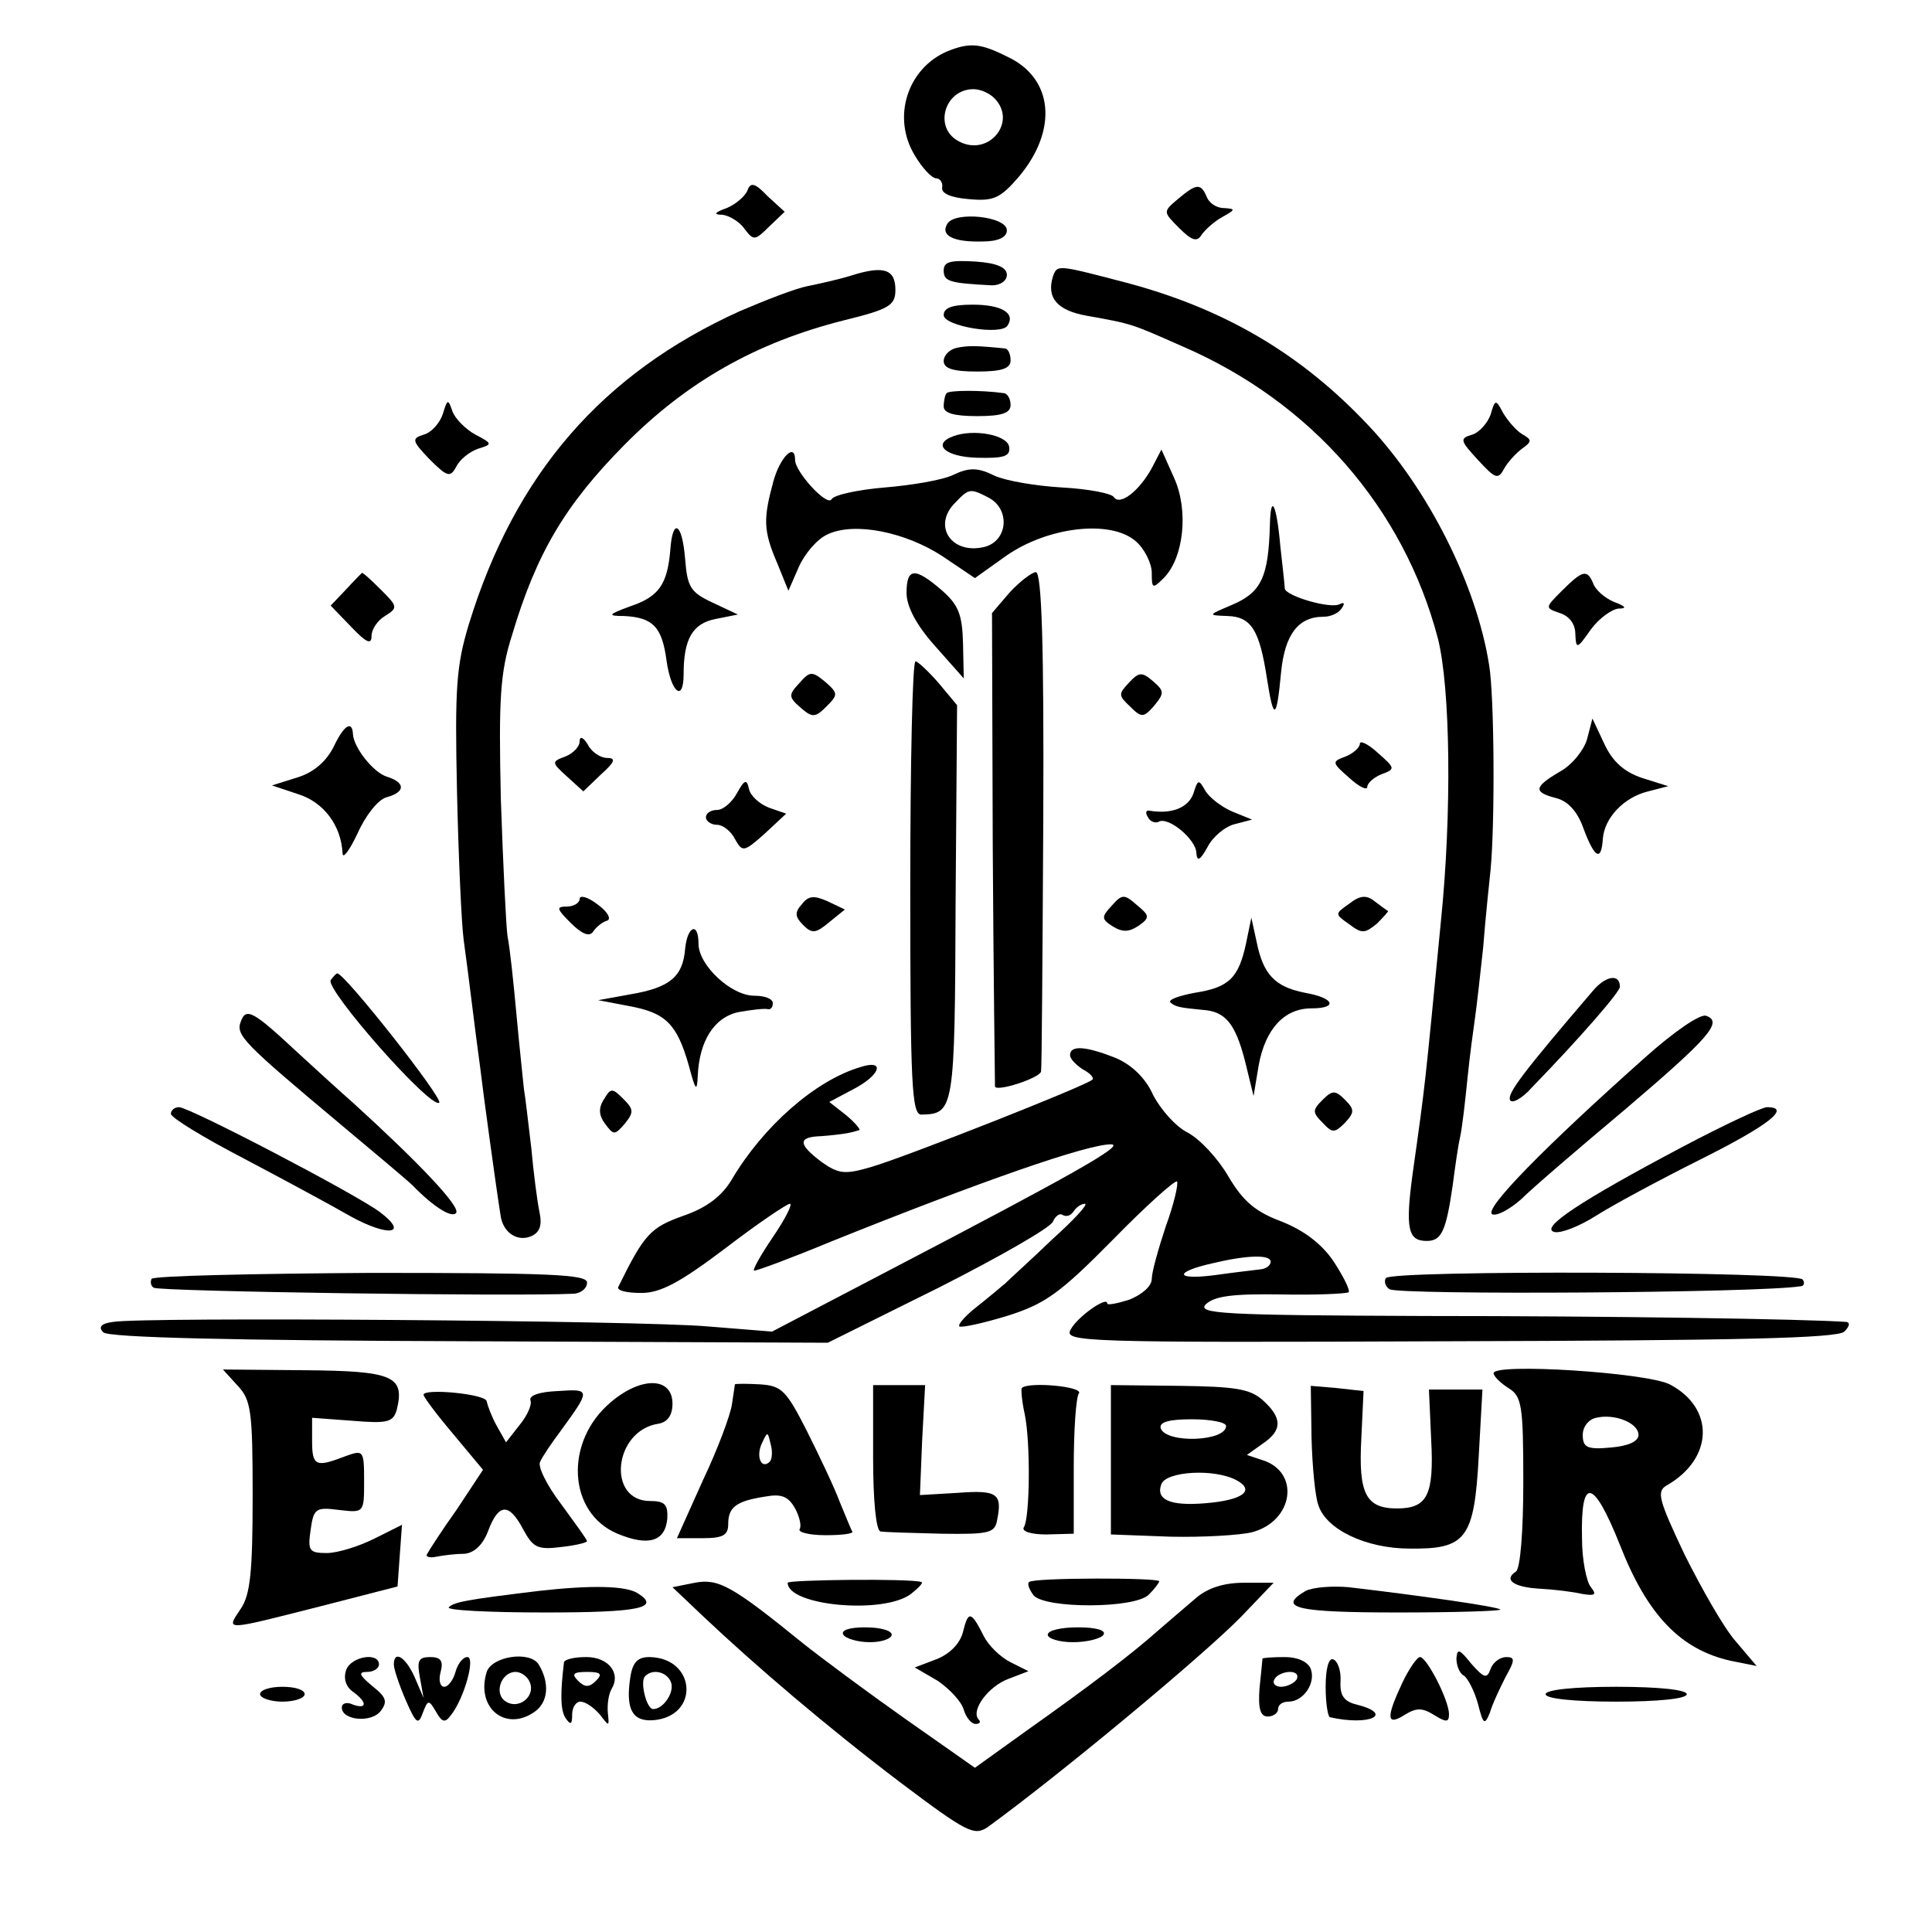
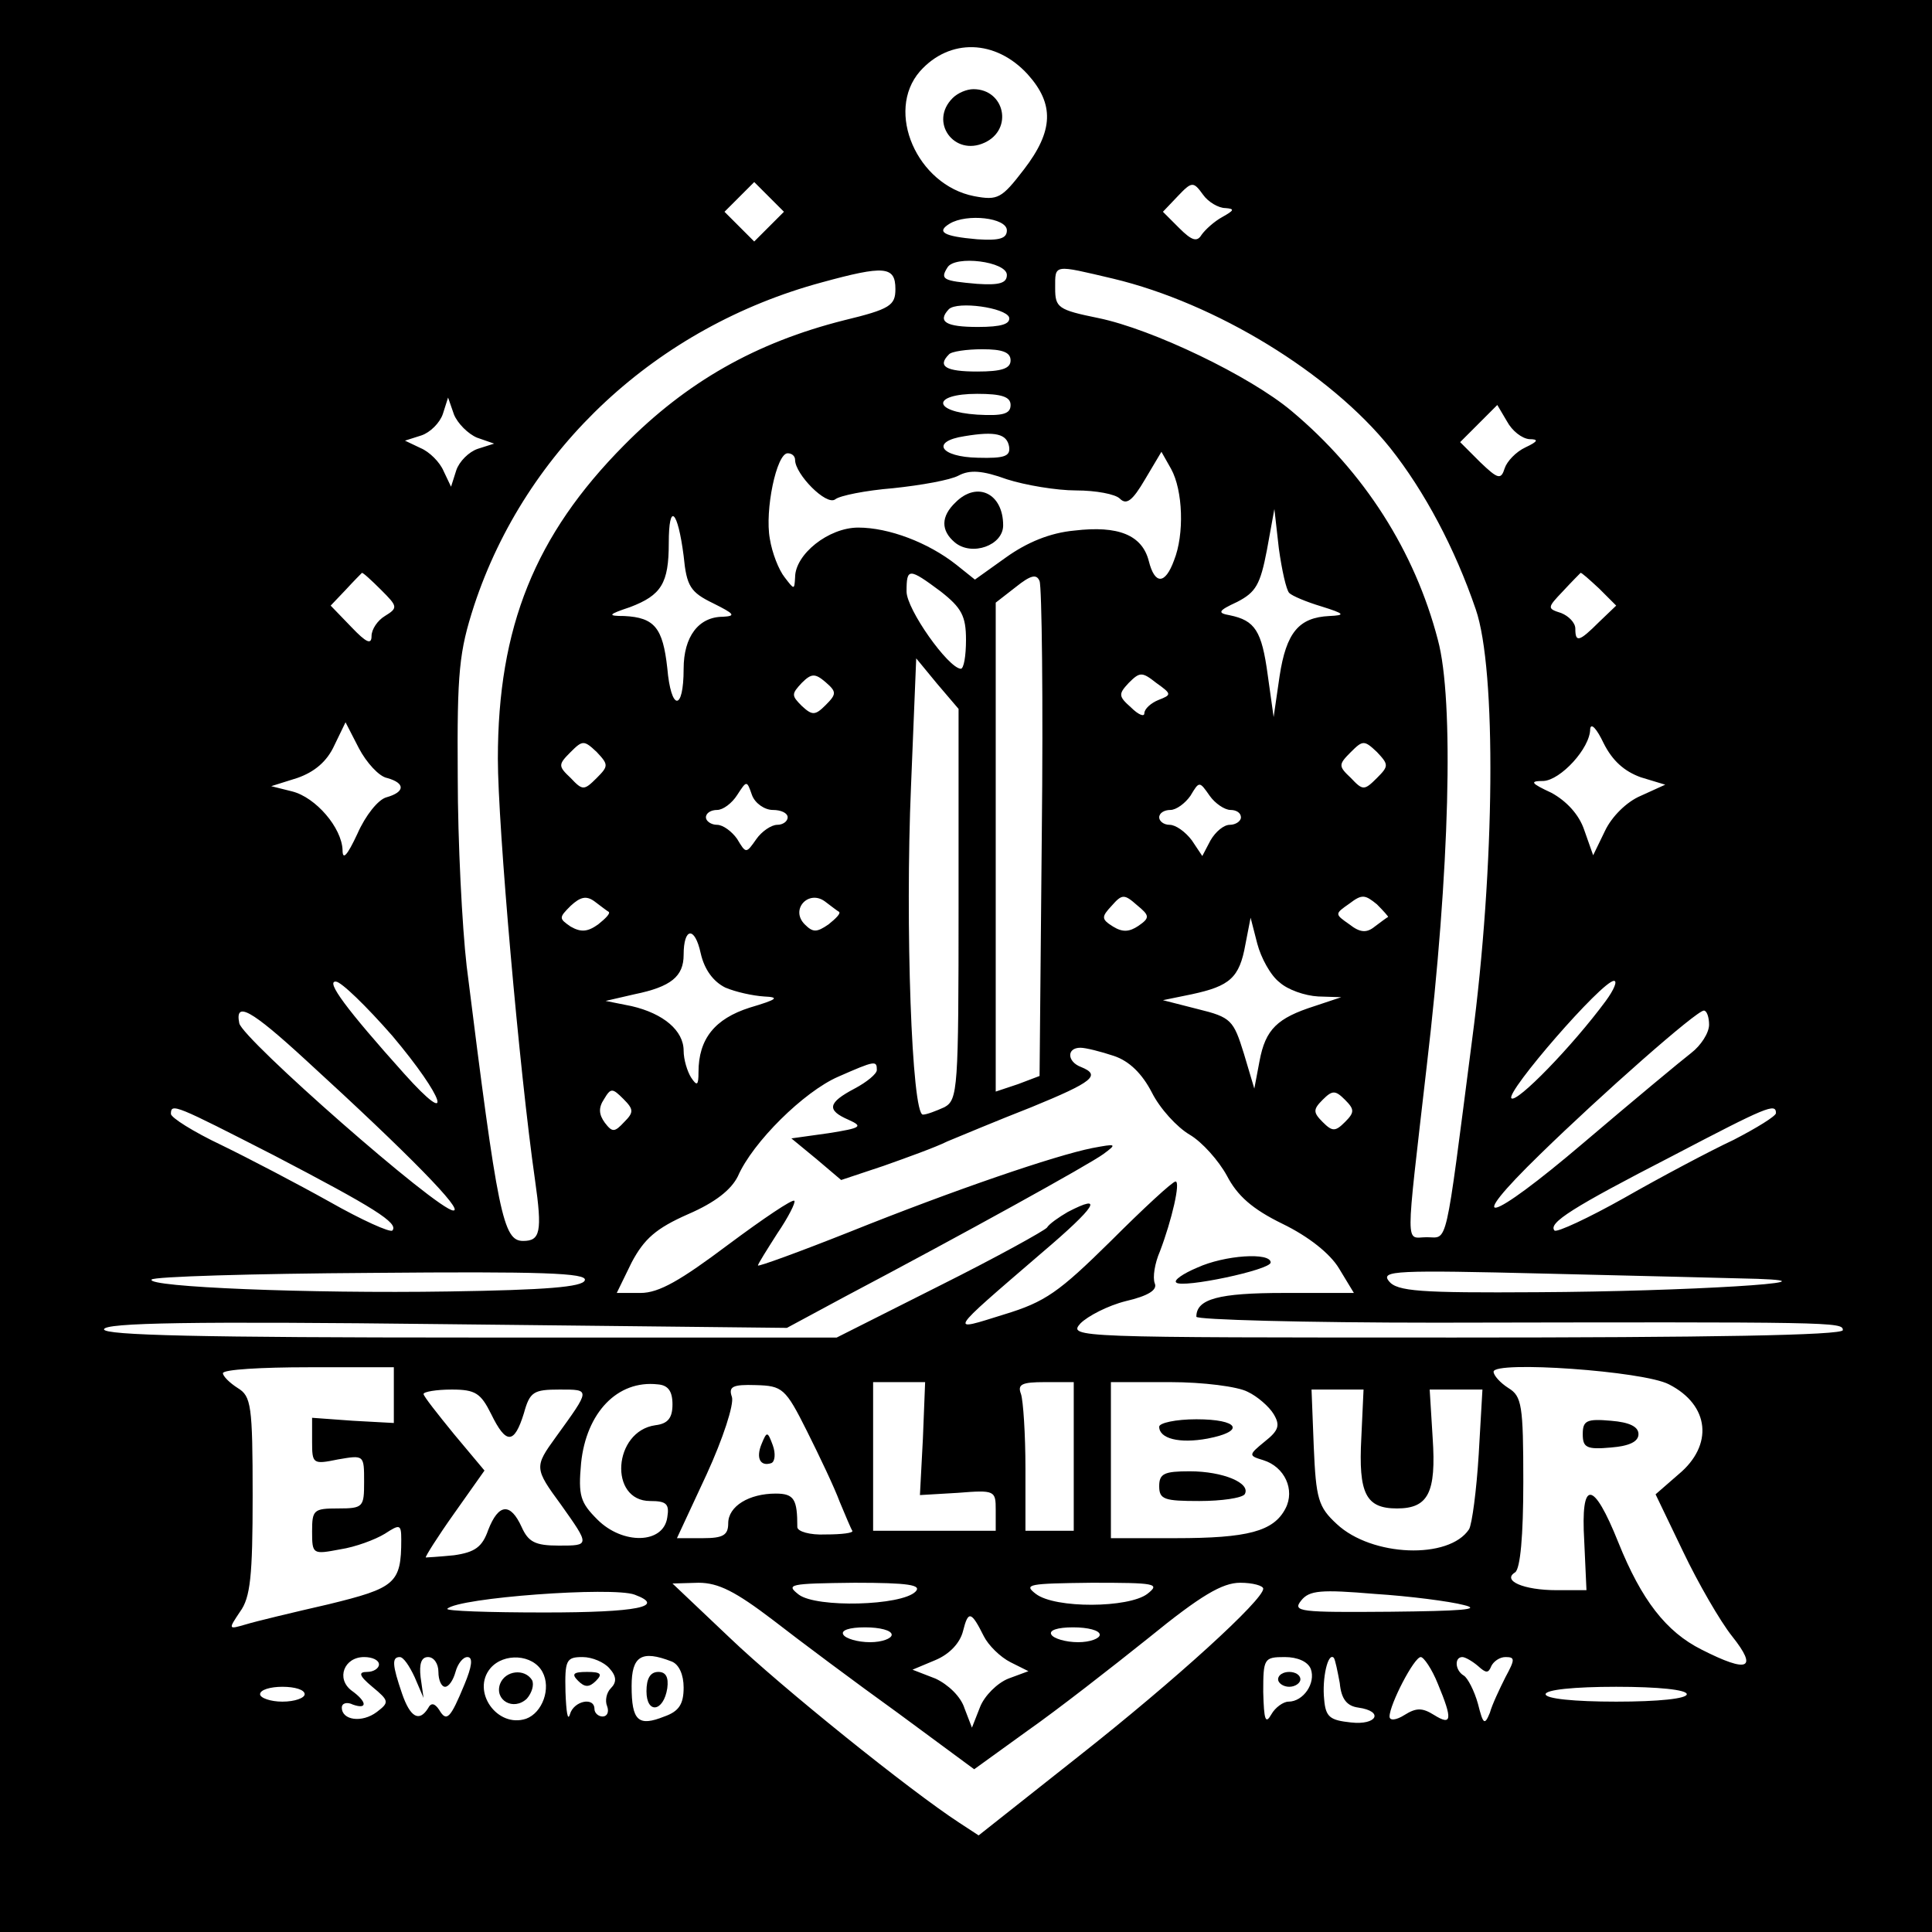
<svg xmlns="http://www.w3.org/2000/svg" version="1.0" width="260pt" height="260pt" viewBox="0 0 260 260" preserveAspectRatio="xMidYMid meet">
  <g transform="translate(0,260) scale(0.1,-0.1)" fill="#000000" stroke="none">
-     <path d="M1275 2531 c-54 -23 -75 -89 -44 -140 10 -17 23 -31 29 -31 5 0 9 -6 8 -12 -2 -8 11 -14 36 -16 33 -3 42 1 67 30 53 63 47 133 -16 162 -36 18 -50 19 -80 7z m63 -63 c32 -32 -8 -80 -48 -58 -34 18 -19 70 20 70 9 0 21 -5 28 -12z" />
-     <path d="M1006 2344 c-3 -8 -16 -19 -28 -24 -17 -6 -18 -9 -6 -9 9 -1 23 -9 30 -19 12 -16 14 -16 33 3 l21 20 -23 21 c-17 18 -23 19 -27 8z" />
-     <path d="M1585 2332 c-20 -17 -20 -17 2 -39 17 -17 24 -19 30 -9 5 7 17 18 28 24 18 10 18 11 2 12 -10 0 -20 7 -23 15 -8 19 -14 18 -39 -3z" />
-     <path d="M1275 2299 c-10 -16 8 -25 47 -24 22 0 33 6 33 15 0 19 -70 26 -80 9z" />
-     <path d="M1270 2236 c0 -15 8 -17 65 -20 11 0 20 6 20 14 0 10 -13 16 -42 18 -34 2 -43 0 -43 -12z" />
-     <path d="M1145 2229 c-16 -5 -43 -11 -58 -14 -16 -3 -57 -19 -92 -34 -185 -84 -302 -219 -364 -421 -17 -56 -19 -86 -16 -225 2 -88 6 -178 9 -200 3 -22 8 -60 11 -85 3 -25 8 -63 11 -85 4 -34 21 -159 28 -203 4 -21 22 -33 40 -26 12 5 16 14 12 33 -3 14 -8 53 -11 86 -4 33 -8 69 -10 80 -1 11 -6 56 -10 100 -4 44 -9 91 -12 105 -2 14 -6 97 -9 185 -3 134 -1 170 15 220 33 111 72 176 151 256 84 85 177 138 296 168 61 15 69 20 69 41 0 28 -16 33 -60 19z" />
-     <path d="M1417 2228 c-9 -29 6 -46 46 -53 62 -11 60 -11 128 -41 174 -75 298 -218 344 -393 17 -67 19 -236 4 -382 -22 -226 -20 -211 -38 -339 -10 -74 -6 -90 19 -90 20 0 26 13 35 75 3 23 7 52 10 65 3 14 7 50 10 80 3 30 8 66 10 80 2 14 7 57 11 95 3 39 8 86 10 105 6 64 5 234 -2 275 -17 108 -82 237 -162 322 -91 97 -195 158 -328 193 -92 24 -91 24 -97 8z" />
-     <path d="M1270 2176 c0 -15 78 -28 86 -14 11 17 -9 28 -47 28 -27 0 -39 -4 -39 -14z" />
-     <path d="M1288 2132 c-10 -2 -18 -10 -18 -18 0 -10 13 -14 45 -14 33 0 45 4 45 15 0 8 -3 15 -7 16 -39 4 -50 4 -65 1z" />
-     <path d="M1274 2071 c-2 -2 -4 -10 -4 -18 0 -9 14 -13 45 -13 33 0 45 4 45 15 0 8 -4 16 -10 16 -28 4 -72 4 -76 0z" />
-     <path d="M596 2043 c-4 -12 -15 -25 -26 -28 -16 -5 -16 -8 8 -33 24 -24 28 -25 36 -10 5 10 18 20 29 24 20 6 20 7 -3 19 -13 7 -27 21 -31 31 -6 18 -7 17 -13 -3z" />
-     <path d="M2006 2042 c-4 -11 -15 -24 -25 -27 -17 -5 -16 -8 8 -34 23 -25 27 -27 35 -12 5 9 16 21 24 27 14 10 14 12 0 20 -8 5 -19 18 -25 28 -10 19 -11 19 -17 -2z" />
-     <path d="M1283 2013 c-30 -11 -10 -28 32 -29 37 -1 45 2 43 15 -3 16 -48 24 -75 14z" />
-     <path d="M1041 1953 c-14 -51 -14 -67 5 -111 l15 -37 14 32 c8 18 25 38 39 44 36 17 105 3 155 -30 l43 -29 42 30 c56 39 140 49 174 20 12 -10 22 -30 22 -43 0 -21 1 -22 16 -7 27 27 34 91 14 135 l-17 38 -13 -25 c-17 -31 -43 -51 -51 -39 -3 5 -34 11 -70 13 -35 2 -76 9 -91 16 -22 11 -34 11 -55 1 -14 -7 -56 -14 -92 -17 -36 -3 -69 -10 -72 -16 -6 -10 -49 37 -49 53 0 24 -20 4 -29 -28z m290 -23 c29 -16 25 -58 -6 -66 -45 -11 -71 29 -39 60 18 19 20 19 45 6z" />
-     <path d="M1709 1894 c-2 -70 -11 -91 -51 -108 -33 -14 -33 -14 -6 -15 32 -1 43 -19 53 -84 9 -58 13 -56 19 8 5 51 23 75 57 75 10 0 21 5 25 12 4 6 3 8 -3 5 -12 -7 -73 11 -74 21 0 4 -3 30 -6 57 -5 57 -13 72 -14 29z" />
-     <path d="M902 1859 c-4 -45 -15 -62 -54 -75 -30 -11 -31 -13 -8 -13 39 -2 51 -15 57 -60 6 -43 23 -57 23 -18 0 47 12 68 43 74 l30 6 -34 16 c-30 14 -34 21 -37 59 -4 49 -17 56 -20 11z" />
-     <path d="M465 1806 l-20 -21 28 -29 c20 -21 27 -24 27 -12 0 9 8 21 18 27 18 11 17 13 -5 35 -13 13 -25 24 -26 23 -1 -1 -11 -11 -22 -23z" />
-     <path d="M1220 1802 c0 -18 13 -43 38 -71 l39 -44 -1 47 c-1 39 -6 52 -29 72 -36 31 -47 30 -47 -4z" />
-     <path d="M1359 1803 l-24 -28 1 -315 c1 -173 3 -318 3 -322 1 -8 60 11 62 20 1 4 2 157 3 340 1 230 -2 332 -10 332 -5 0 -21 -12 -35 -27z" />
-     <path d="M2102 1805 c-23 -23 -23 -23 -3 -30 13 -4 21 -15 21 -28 1 -21 2 -21 21 6 11 15 28 27 37 28 12 0 10 3 -6 9 -12 5 -25 16 -28 25 -8 19 -14 18 -42 -10z" />
-     <path d="M1225 1405 c0 -265 2 -305 15 -305 44 1 45 6 46 285 l2 266 -25 30 c-14 16 -28 29 -31 29 -4 0 -7 -137 -7 -305z" />
-     <path d="M1076 1681 c-15 -16 -15 -19 1 -33 16 -14 20 -14 35 1 16 16 16 18 -1 33 -18 15 -21 15 -35 -1z" />
-     <path d="M1519 1681 c-14 -15 -14 -17 2 -32 15 -15 18 -15 32 1 14 17 14 20 -1 33 -15 13 -19 13 -33 -2z" />
-     <path d="M450 1597 c-10 -21 -27 -36 -49 -43 l-35 -11 36 -12 c34 -11 57 -42 59 -79 0 -9 9 3 20 26 11 25 28 46 39 49 26 7 26 20 0 28 -18 6 -44 39 -45 57 -1 19 -12 12 -25 -15z" />
-     <path d="M2136 1606 c-4 -15 -20 -35 -36 -44 -36 -21 -37 -28 -6 -36 16 -4 29 -18 37 -41 15 -40 24 -45 26 -14 2 28 28 56 61 64 l27 7 -35 11 c-24 8 -40 22 -51 46 l-16 34 -7 -27z" />
-     <path d="M780 1602 c0 -7 -9 -16 -19 -20 -19 -7 -19 -8 2 -27 l22 -20 24 23 c19 17 20 22 8 22 -9 0 -21 8 -26 18 -6 10 -11 12 -11 4z" />
-     <path d="M1830 1599 c0 -5 -9 -13 -19 -17 -19 -7 -19 -8 5 -29 13 -12 24 -17 24 -12 0 5 9 13 19 17 19 7 19 8 -5 29 -13 12 -24 17 -24 12z" />
-     <path d="M992 1533 c-7 -13 -19 -23 -27 -23 -8 0 -15 -4 -15 -10 0 -5 7 -10 15 -10 8 0 19 -9 24 -19 10 -18 12 -18 40 7 l29 27 -23 8 c-13 5 -25 16 -27 25 -3 14 -6 13 -16 -5z" />
-     <path d="M1606 1532 c-7 -19 -29 -28 -59 -23 -5 1 -6 -3 -2 -9 3 -6 10 -8 14 -6 13 8 51 -24 51 -42 1 -12 5 -10 15 8 7 14 24 28 37 31 l23 6 -27 11 c-14 6 -31 19 -36 28 -9 16 -10 15 -16 -4z" />
-     <path d="M780 1390 c0 -5 -8 -10 -17 -10 -15 0 -14 -3 5 -22 15 -15 25 -19 30 -12 4 6 12 13 19 15 6 2 1 12 -13 22 -13 10 -24 13 -24 7z" />
-     <path d="M1079 1383 c-10 -11 -9 -17 2 -28 12 -12 17 -11 35 4 l21 17 -23 11 c-18 8 -26 8 -35 -4z" />
-     <path d="M1496 1381 c-14 -15 -14 -18 2 -28 13 -8 22 -7 34 1 16 11 15 14 -2 28 -17 15 -20 15 -34 -1z" />
-     <path d="M1816 1384 c-20 -14 -20 -14 0 -28 17 -13 21 -12 37 1 9 9 16 17 15 17 -2 1 -10 7 -18 13 -11 9 -20 8 -34 -3z" />
-     <path d="M1677 1331 c-10 -47 -23 -60 -69 -67 -21 -4 -36 -9 -33 -13 7 -6 12 -7 43 -10 31 -2 44 -18 57 -67 l12 -49 7 42 c9 48 34 76 71 76 36 0 31 14 -9 21 -40 8 -56 24 -65 69 l-7 32 -7 -34z" />
-     <path d="M922 1323 c-3 -37 -20 -52 -73 -61 l-44 -8 42 -8 c49 -9 64 -24 80 -80 9 -34 11 -36 12 -14 2 47 22 79 55 86 17 3 34 5 39 4 4 -1 7 2 7 8 0 6 -11 10 -25 10 -31 0 -75 41 -75 70 0 30 -15 24 -18 -7z" />
-     <path d="M445 1281 c-7 -13 134 -173 146 -165 7 4 -127 174 -137 174 -2 0 -5 -4 -9 -9z" />
-     <path d="M2144 1267 c-96 -112 -115 -138 -112 -147 2 -6 16 1 30 17 64 66 118 128 118 135 0 18 -19 15 -36 -5z" />
-     <path d="M324 1225 c-7 -18 4 -29 133 -137 48 -40 93 -78 98 -83 29 -30 54 -45 59 -37 5 9 -51 68 -139 148 -16 14 -50 45 -75 68 -59 55 -69 61 -76 41z" />
-     <path d="M2214 1177 c-137 -122 -217 -204 -206 -211 6 -3 23 6 39 20 15 15 78 69 140 121 114 97 132 118 109 126 -8 3 -44 -22 -82 -56z" />
-     <path d="M1440 1180 c0 -5 8 -13 17 -19 10 -5 16 -12 13 -14 -8 -8 -249 -103 -296 -117 -37 -11 -45 -10 -68 6 -32 24 -33 34 -1 35 14 1 30 3 35 4 6 1 13 3 16 4 3 0 -4 9 -17 20 l-23 18 32 17 c37 19 44 41 10 30 -61 -18 -131 -80 -173 -151 -13 -22 -33 -38 -65 -49 -45 -16 -53 -25 -88 -96 -2 -5 12 -8 31 -8 26 0 52 14 113 60 43 33 83 60 87 60 4 0 -6 -20 -23 -45 -17 -25 -28 -45 -25 -45 4 0 50 17 103 39 204 82 345 131 377 131 21 0 -52 -41 -303 -172 l-153 -80 -87 7 c-92 8 -761 13 -800 6 -16 -2 -20 -7 -13 -14 7 -7 174 -11 493 -12 l482 -2 149 74 c81 41 151 81 154 89 3 7 9 12 13 9 5 -3 11 -1 15 5 3 5 10 10 15 10 5 0 -14 -21 -43 -47 -28 -27 -57 -53 -64 -60 -7 -6 -25 -21 -39 -32 -15 -12 -25 -23 -23 -26 3 -2 31 4 64 14 51 16 71 30 142 102 45 46 84 81 87 79 2 -3 -4 -30 -15 -60 -10 -30 -19 -62 -19 -71 0 -10 -13 -21 -30 -28 -16 -5 -30 -8 -30 -5 0 10 -40 -18 -49 -35 -10 -17 11 -18 510 -16 386 1 522 4 531 13 7 7 8 12 3 13 -57 4 -319 8 -568 8 -273 1 -307 3 -294 16 12 11 37 14 101 13 47 -1 88 1 91 3 2 3 -7 21 -20 41 -16 24 -40 42 -70 54 -35 13 -52 27 -72 61 -14 24 -38 50 -55 59 -16 8 -36 31 -46 50 -10 23 -29 41 -50 50 -40 16 -62 18 -62 4z m270 -278 c0 -5 -6 -9 -12 -10 -7 -1 -35 -4 -63 -8 -54 -7 -56 4 -3 16 46 11 78 12 78 2z" />
-     <path d="M813 1121 c-8 -12 -7 -22 1 -33 12 -16 13 -16 27 0 12 15 12 19 -2 33 -15 15 -17 15 -26 0z" />
-     <path d="M1780 1120 c-14 -14 -14 -17 0 -31 13 -14 16 -14 30 0 13 14 13 18 0 31 -13 13 -17 13 -30 0z" />
-     <path d="M230 1101 c0 -5 44 -32 98 -60 53 -28 118 -63 144 -78 51 -28 79 -24 39 6 -32 24 -256 141 -270 141 -6 0 -11 -4 -11 -9z" />
-     <path d="M2265 1057 c-138 -73 -194 -110 -173 -115 9 -2 34 8 56 22 22 14 85 48 141 76 92 46 122 70 89 70 -7 0 -58 -24 -113 -53z" />
-     <path d="M204 879 c-2 -4 -1 -10 3 -12 9 -5 483 -12 566 -8 9 1 17 7 17 15 0 11 -50 13 -291 13 -159 -1 -292 -4 -295 -8z" />
-     <path d="M1865 880 c-3 -5 0 -12 5 -15 14 -8 498 -5 553 4 5 0 6 5 3 9 -6 11 -554 13 -561 2z" />
-     <path d="M320 735 c18 -19 20 -35 20 -148 0 -101 -3 -133 -16 -152 -20 -30 -24 -30 106 3 l105 27 3 42 3 41 -38 -19 c-20 -10 -49 -19 -63 -19 -24 0 -26 3 -22 31 4 29 7 31 38 27 34 -4 34 -4 34 39 0 42 -1 42 -26 33 -39 -15 -44 -13 -44 21 l0 31 54 -4 c48 -4 55 -2 60 15 11 45 -5 52 -123 53 l-111 1 20 -22z" />
-     <path d="M2010 752 c0 -4 9 -13 20 -20 18 -11 20 -23 20 -126 0 -67 -4 -117 -10 -121 -17 -11 -3 -21 32 -23 19 -1 44 -4 57 -7 18 -3 20 -1 12 9 -6 7 -12 37 -12 65 -2 85 15 82 51 -8 37 -95 82 -141 149 -156 l35 -7 -28 33 c-16 18 -46 71 -69 117 -35 74 -38 85 -24 93 63 36 65 104 4 136 -32 16 -237 29 -237 15z m195 -83 c0 -9 -14 -15 -37 -17 -32 -3 -38 0 -38 17 0 11 8 21 18 23 25 6 57 -7 57 -23z" />
-     <path d="M822 713 c-63 -53 -58 -149 9 -177 41 -17 64 -11 67 20 1 19 -3 24 -23 24 -59 0 -49 95 11 104 12 2 19 11 19 27 0 36 -42 37 -83 2z" />
-     <path d="M989 737 c0 -1 -2 -13 -4 -27 -2 -14 -19 -60 -39 -102 l-35 -78 35 0 c27 0 34 4 34 19 0 23 11 31 50 37 22 4 31 0 40 -16 6 -11 9 -24 6 -28 -2 -4 13 -8 35 -8 22 0 38 2 36 5 -2 3 -9 21 -17 40 -7 19 -27 61 -44 95 -28 55 -34 61 -63 63 -18 1 -33 1 -34 0z m47 -104 c-11 -11 -19 6 -11 24 8 17 8 17 12 0 3 -10 2 -21 -1 -24z" />
-     <path d="M1175 638 c0 -58 4 -98 10 -99 6 -1 42 -2 82 -3 65 -1 72 1 75 19 7 35 0 40 -53 36 l-51 -3 3 74 4 74 -35 0 -35 0 0 -98z" />
-     <path d="M1375 732 c-1 -2 0 -17 4 -35 8 -38 7 -139 -1 -152 -4 -6 10 -10 30 -10 l37 1 0 89 c0 50 3 95 7 100 6 9 -68 16 -77 7z" />
-     <path d="M1495 635 l0 -100 80 -3 c44 -1 94 2 110 6 56 15 65 81 14 97 l-21 7 21 15 c27 18 27 35 0 59 -17 15 -37 18 -112 19 l-92 1 0 -101z m155 46 c0 -21 -81 -24 -88 -3 -2 8 10 12 42 12 25 0 46 -4 46 -9z m14 -73 c26 -14 8 -27 -42 -31 -48 -4 -67 5 -59 26 7 17 71 21 101 5z" />
-     <path d="M1765 665 c1 -39 5 -79 9 -90 10 -33 64 -59 123 -59 76 -1 87 13 93 124 l5 90 -36 0 -36 0 3 -67 c4 -75 -5 -93 -46 -93 -42 0 -52 20 -48 94 l3 64 -36 4 -35 3 1 -70z" />
-     <path d="M570 723 c0 -3 18 -27 40 -53 l40 -48 -35 -53 c-20 -28 -38 -56 -40 -60 -3 -4 3 -6 12 -4 10 2 27 4 38 4 13 1 25 12 32 31 14 37 28 38 47 2 13 -24 19 -28 50 -24 20 2 36 6 36 8 0 2 -16 24 -35 50 -19 25 -32 51 -28 57 3 7 16 26 28 42 40 55 40 56 -4 53 -25 -1 -40 -6 -37 -13 2 -6 -5 -21 -15 -33 l-18 -23 -13 23 c-7 13 -12 27 -13 32 0 10 -85 18 -85 9z" />
-     <path d="M935 470 l-30 -6 40 -38 c72 -68 168 -150 267 -225 89 -67 99 -72 117 -60 99 72 290 231 341 283 l44 46 -40 0 c-27 0 -49 -7 -65 -21 -13 -11 -35 -30 -49 -42 -38 -34 -98 -79 -177 -135 l-71 -51 -94 66 c-51 36 -113 82 -138 102 -95 77 -113 87 -145 81z" />
-     <path d="M1060 470 c0 -31 129 -43 166 -15 10 8 17 15 14 16 -15 5 -180 3 -180 -1z" />
-     <path d="M1385 471 c-3 -2 0 -10 6 -18 16 -18 136 -18 155 1 8 8 14 16 14 18 0 5 -170 5 -175 -1z" />
-     <path d="M725 459 c-99 -12 -114 -15 -121 -22 -4 -4 54 -7 129 -7 127 0 157 6 125 26 -16 10 -62 11 -133 3z" />
-     <path d="M1757 459 c-39 -23 -12 -29 125 -29 78 0 139 2 137 4 -4 4 -110 19 -204 30 -22 2 -48 0 -58 -5z" />
-     <path d="M1296 404 c-4 -16 -18 -30 -36 -37 l-29 -11 31 -18 c16 -11 32 -28 35 -39 3 -10 10 -19 16 -19 6 0 7 3 4 6 -11 12 13 45 41 55 l26 10 -24 12 c-14 7 -30 23 -36 35 -17 34 -21 35 -28 6z" />
-     <path d="M1135 400 c3 -5 19 -10 36 -10 16 0 29 5 29 10 0 6 -16 10 -36 10 -21 0 -33 -4 -29 -10z" />
-     <path d="M1410 400 c0 -5 15 -10 34 -10 19 0 38 5 41 10 4 6 -10 10 -34 10 -23 0 -41 -4 -41 -10z" />
-     <path d="M1960 368 c0 -9 4 -20 10 -23 5 -3 14 -20 19 -38 7 -28 9 -29 16 -12 3 11 13 32 21 48 13 23 13 27 1 27 -8 0 -18 -7 -21 -16 -5 -14 -9 -12 -26 7 -16 20 -19 21 -20 7z" />
-     <path d="M466 353 c-4 -11 -1 -22 8 -29 20 -14 21 -25 1 -18 -8 4 -15 2 -15 -4 0 -17 39 -21 52 -5 10 13 8 19 -11 34 -18 15 -19 19 -7 19 9 0 16 5 16 10 0 17 -37 11 -44 -7z" />
-     <path d="M530 360 c0 -6 7 -27 16 -48 14 -32 17 -34 23 -17 7 18 8 18 18 1 8 -14 12 -15 20 -4 18 23 33 78 22 78 -6 0 -13 -9 -16 -20 -3 -11 -10 -20 -15 -20 -6 0 -8 9 -5 20 4 15 0 20 -14 20 -16 0 -18 -5 -14 -27 l5 -28 -12 28 c-12 27 -28 37 -28 17z" />
-     <path d="M655 350 c-15 -48 25 -81 64 -54 19 13 21 39 6 64 -12 19 -63 11 -70 -10z m58 -14 c8 -19 -15 -37 -32 -26 -17 10 -7 40 13 40 7 0 16 -6 19 -14z" />
-     <path d="M759 363 c-5 -41 -5 -64 2 -75 7 -10 9 -9 9 5 0 9 5 17 11 17 7 0 18 -8 26 -17 13 -17 13 -17 11 2 -1 11 1 25 5 32 13 21 -4 43 -34 43 -16 0 -29 -3 -30 -7z m43 -25 c-9 -9 -15 -9 -24 0 -9 9 -7 12 12 12 19 0 21 -3 12 -12z" />
-     <path d="M848 341 c-6 -41 3 -58 31 -56 63 5 58 84 -5 85 -16 0 -23 -7 -26 -29z m55 -5 c5 -13 -10 -36 -24 -36 -9 0 -18 37 -11 44 10 11 30 6 35 -8z" />
-     <path d="M1699 368 c0 -2 -2 -20 -4 -40 -2 -27 1 -38 11 -38 8 0 14 5 14 10 0 6 6 10 14 10 20 0 37 25 30 44 -4 10 -18 16 -35 16 -16 0 -29 -1 -30 -2z m46 -28 c-3 -5 -13 -10 -21 -10 -8 0 -12 5 -9 10 3 6 13 10 21 10 8 0 12 -4 9 -10z" />
-     <path d="M1784 330 c0 -22 3 -41 6 -41 53 -12 87 4 36 17 -17 4 -23 12 -22 31 1 15 -4 28 -10 30 -6 2 -10 -13 -10 -37z" />
-     <path d="M1887 335 c-22 -47 -21 -58 3 -43 16 10 24 10 40 0 16 -10 20 -10 20 1 0 19 -30 77 -39 77 -4 0 -15 -16 -24 -35z" />
-     <path d="M350 320 c0 -5 14 -10 30 -10 17 0 30 5 30 10 0 6 -13 10 -30 10 -16 0 -30 -4 -30 -10z" />
-     <path d="M2080 320 c0 -6 38 -10 95 -10 57 0 95 4 95 10 0 6 -38 10 -95 10 -57 0 -95 -4 -95 -10z" />
+     <path d="M0 1300 l0 -1300 1300 0 1300 0 0 1300 0 1300 -1300 0 -1300 0 0 -1300z m1383 1200 c36 -40 35 -76 -5 -128 -30 -39 -35 -42 -67 -36 -77 15 -120 114 -73 168 40 45 102 43 145 -4z m-348 -205 l-20 -20 -20 20 -20 20 20 20 20 20 20 -20 20 -20 -20 -20z m614 25 c13 -1 12 -3 -4 -12 -11 -6 -23 -17 -28 -24 -6 -10 -13 -8 -30 9 l-22 22 20 21 c19 20 21 20 34 2 7 -10 21 -18 30 -18z m-294 -30 c0 -11 -10 -14 -40 -12 -46 4 -55 10 -37 21 23 14 77 8 77 -9z m0 -60 c0 -11 -10 -14 -40 -12 -46 4 -50 6 -40 22 10 17 80 8 80 -10z m-150 -19 c0 -22 -7 -27 -69 -42 -119 -30 -212 -83 -296 -168 -120 -121 -170 -245 -170 -422 0 -90 29 -421 50 -567 10 -70 7 -82 -16 -82 -27 0 -34 34 -76 370 -6 52 -12 167 -12 255 -1 142 2 168 22 230 70 212 246 375 468 435 84 23 99 22 99 -9z m293 14 c138 -33 292 -127 373 -228 46 -58 87 -135 115 -217 28 -81 26 -346 -5 -580 -37 -286 -32 -265 -61 -265 -29 0 -29 -23 0 230 31 263 37 493 15 574 -31 119 -99 226 -197 308 -56 47 -187 110 -260 125 -54 11 -58 14 -58 40 0 33 -3 32 78 13z m-140 -52 c2 -9 -10 -13 -42 -13 -43 0 -55 7 -39 24 12 11 76 2 81 -11z m2 -58 c0 -11 -12 -15 -45 -15 -42 0 -54 7 -38 23 3 4 24 7 45 7 27 0 38 -4 38 -15z m0 -60 c0 -12 -10 -15 -45 -13 -61 4 -61 28 0 28 33 0 45 -4 45 -15z m-718 -44 l23 -8 -22 -7 c-12 -4 -25 -17 -29 -29 l-7 -22 -10 21 c-5 12 -19 26 -31 31 l-21 10 22 7 c12 4 25 17 29 29 l7 22 8 -23 c5 -12 19 -26 31 -31z m1416 -2 c13 0 12 -3 -5 -11 -13 -6 -25 -19 -28 -28 -5 -16 -9 -15 -33 8 l-27 27 25 25 25 25 13 -22 c7 -13 20 -23 30 -24z m-700 -10 c2 -13 -6 -16 -42 -15 -51 1 -64 22 -18 29 42 7 57 3 60 -14z m-288 -18 c0 -19 42 -62 54 -53 6 5 41 12 78 15 38 4 77 11 88 17 15 8 32 7 65 -5 25 -8 67 -15 93 -15 27 0 53 -5 59 -11 9 -9 17 -3 34 26 l22 37 13 -23 c16 -29 18 -88 4 -123 -12 -33 -26 -33 -34 -1 -9 35 -41 48 -100 41 -33 -3 -64 -16 -92 -36 l-42 -30 -25 20 c-38 30 -91 50 -132 50 -40 0 -85 -36 -85 -67 -1 -17 -1 -17 -14 0 -8 10 -17 33 -20 52 -7 38 9 115 24 115 6 0 10 -4 10 -9z m-150 -129 c4 -41 9 -49 40 -64 28 -14 31 -17 13 -18 -33 0 -53 -27 -53 -70 0 -58 -17 -57 -22 1 -6 54 -17 68 -58 70 -23 0 -22 2 8 12 42 16 52 32 52 86 0 56 12 45 20 -17z m815 -50 c4 -4 23 -12 43 -18 32 -10 33 -12 11 -13 -41 -2 -58 -22 -67 -81 l-8 -55 -8 57 c-8 59 -17 73 -51 80 -17 3 -16 6 10 18 25 13 31 23 40 70 l10 55 6 -53 c4 -29 10 -56 14 -60z m-1222 4 c22 -22 23 -24 5 -35 -10 -6 -18 -18 -18 -27 0 -12 -7 -9 -27 12 l-28 29 20 21 c11 12 21 22 22 23 1 1 13 -10 26 -23z m753 -2 c28 -22 34 -33 34 -65 0 -22 -3 -39 -7 -39 -17 1 -73 80 -73 104 0 32 3 32 46 0z m136 -326 l-3 -326 -29 -11 -30 -10 0 329 0 329 27 21 c20 16 28 18 32 8 3 -7 5 -160 3 -340z m750 330 l23 -23 -23 -22 c-27 -27 -32 -28 -32 -9 0 8 -9 17 -19 21 -19 6 -19 7 2 29 12 13 23 24 24 25 1 1 12 -9 25 -21z m-862 -425 c0 -249 -1 -263 -19 -273 -11 -5 -24 -10 -29 -10 -15 0 -24 255 -16 442 l7 172 28 -34 29 -34 0 -263z m-179 268 c-14 -14 -18 -14 -32 -1 -14 14 -14 16 0 31 13 13 18 13 32 1 15 -13 15 -16 0 -31z m448 7 c-10 -4 -19 -12 -19 -18 0 -5 -8 -2 -18 8 -17 15 -17 18 -3 33 15 15 18 15 37 0 21 -15 21 -16 3 -23z m-1038 -105 c25 -7 24 -19 -1 -26 -11 -3 -28 -24 -39 -49 -14 -30 -20 -36 -20 -22 -1 30 -36 71 -68 79 l-28 7 35 11 c23 8 40 22 50 44 l15 31 18 -35 c10 -19 27 -38 38 -40z m1687 1 l33 -10 -33 -15 c-19 -8 -39 -28 -48 -47 l-16 -33 -12 34 c-7 21 -24 39 -44 50 -28 13 -30 16 -11 16 23 1 63 44 63 70 1 9 9 0 18 -19 12 -24 28 -38 50 -46z m-1405 -1 c-17 -17 -19 -17 -35 0 -17 16 -17 18 0 35 16 16 18 16 35 0 16 -17 16 -19 0 -35z m1050 0 c-17 -17 -19 -17 -35 0 -17 16 -17 18 0 35 16 16 18 16 35 0 16 -17 16 -19 0 -35z m-813 -43 c11 0 20 -4 20 -10 0 -5 -6 -10 -14 -10 -8 0 -21 -9 -28 -19 -14 -20 -14 -20 -26 0 -7 10 -19 19 -27 19 -8 0 -15 5 -15 10 0 6 7 10 15 10 8 0 20 9 27 20 13 20 13 20 20 0 4 -11 17 -20 28 -20z m616 0 c8 0 14 -4 14 -10 0 -5 -7 -10 -15 -10 -8 0 -19 -9 -26 -21 l-11 -21 -14 21 c-9 12 -22 21 -30 21 -8 0 -14 5 -14 10 0 6 7 10 15 10 8 0 20 9 27 19 12 20 12 20 26 0 7 -10 20 -19 28 -19z m-837 -137 c3 -2 -4 -9 -14 -17 -14 -10 -23 -11 -37 -3 -16 11 -16 12 0 28 13 12 21 14 32 6 8 -6 17 -13 19 -14z m310 0 c3 -2 -4 -9 -14 -17 -16 -11 -21 -11 -32 0 -20 20 5 47 27 31 8 -6 17 -13 19 -14z m403 -19 c-12 -8 -21 -9 -34 -1 -16 10 -16 13 -2 28 14 16 17 16 34 1 17 -14 18 -17 2 -28z m336 12 c-2 -1 -10 -7 -18 -13 -11 -9 -20 -8 -34 3 -20 14 -20 14 0 28 17 13 21 12 37 -1 9 -9 16 -17 15 -17z m-146 -88 c11 -10 34 -18 52 -19 l31 -1 -36 -12 c-50 -16 -66 -31 -74 -74 l-7 -37 -14 47 c-14 45 -17 49 -62 60 l-47 12 39 8 c51 11 64 22 72 67 l7 36 9 -35 c5 -19 18 -43 30 -52z m-746 -7 c14 -6 37 -11 52 -12 22 -1 18 -4 -19 -15 -47 -15 -69 -42 -69 -87 0 -18 -2 -19 -10 -7 -5 8 -10 24 -10 36 0 27 -27 50 -70 60 l-35 7 39 9 c49 10 66 24 66 53 0 37 15 39 23 2 5 -22 17 -38 33 -46z m-448 -65 c70 -83 85 -128 16 -51 -78 87 -106 125 -92 124 7 0 41 -33 76 -73z m1633 47 c-45 -61 -120 -138 -127 -131 -8 8 122 158 138 158 5 0 0 -12 -11 -27z m-1749 -80 c140 -128 213 -203 198 -202 -21 0 -284 231 -288 252 -6 30 15 19 90 -50z m1888 48 c0 -11 -11 -28 -24 -38 -13 -10 -78 -64 -145 -121 -128 -109 -164 -118 -58 -15 82 80 210 193 220 193 4 0 7 -9 7 -19z m-801 -42 c21 -7 38 -24 51 -49 11 -22 34 -47 51 -57 17 -10 39 -35 50 -55 14 -27 34 -45 75 -65 35 -17 64 -40 76 -60 l20 -33 -94 0 c-88 0 -118 -8 -118 -32 0 -4 145 -8 323 -8 536 1 547 1 547 -10 0 -7 -181 -10 -522 -10 -511 0 -521 0 -504 19 10 10 37 24 61 30 30 7 43 15 39 24 -3 8 0 27 7 43 16 42 28 94 21 94 -4 0 -43 -36 -87 -80 -70 -69 -88 -82 -144 -99 -74 -23 -78 -28 51 83 73 62 85 81 35 55 -12 -7 -25 -16 -28 -21 -3 -4 -68 -40 -144 -78 l-139 -70 -493 0 c-362 0 -493 3 -493 11 0 9 120 11 459 7 l460 -5 78 42 c159 84 329 178 348 192 19 14 17 14 -15 8 -50 -10 -185 -56 -327 -113 -68 -27 -123 -47 -123 -45 0 2 12 21 26 43 15 22 25 42 23 44 -2 3 -42 -24 -89 -59 -64 -48 -93 -65 -118 -65 l-32 0 20 41 c17 32 33 46 76 65 37 16 58 33 67 51 20 46 89 114 135 134 50 22 52 22 52 9 0 -5 -13 -16 -30 -25 -36 -19 -38 -29 -8 -42 20 -9 17 -11 -27 -18 l-50 -7 34 -28 33 -28 57 19 c31 11 70 25 86 33 17 7 67 28 113 46 83 34 94 43 67 54 -19 7 -20 26 -1 26 7 0 27 -5 45 -11z m-659 -89 c-13 -14 -16 -14 -26 -1 -8 11 -9 20 -1 32 9 15 11 15 26 0 14 -14 14 -18 1 -31z m970 0 c-13 -13 -17 -13 -30 0 -13 13 -13 17 0 30 13 13 17 13 30 0 13 -13 13 -17 0 -30z m-1441 -45 c134 -70 168 -91 159 -101 -3 -3 -41 14 -85 39 -43 24 -108 58 -145 76 -38 18 -68 37 -68 42 0 15 6 12 139 -56z m2021 57 c0 -4 -26 -20 -57 -36 -32 -15 -98 -50 -147 -78 -48 -27 -91 -47 -94 -44 -9 10 24 31 158 100 128 67 140 72 140 58z m-1603 -225 c-3 -9 -52 -13 -183 -15 -189 -3 -407 6 -400 16 2 4 136 8 296 9 228 2 291 0 287 -10z m1578 2 c116 -4 -96 -17 -296 -18 -158 -1 -189 1 -200 15 -11 14 9 15 212 10 123 -3 251 -6 284 -7z m-1835 -156 l0 -38 -55 3 -55 4 0 -32 c0 -30 1 -31 35 -24 35 6 35 6 35 -30 0 -34 -1 -36 -35 -36 -33 0 -35 -2 -35 -31 0 -31 1 -31 38 -24 20 3 47 13 60 21 20 13 22 13 22 -8 0 -59 -8 -65 -98 -87 -48 -11 -98 -23 -111 -27 -24 -7 -24 -7 -8 17 14 19 17 48 17 156 0 122 -2 134 -20 145 -11 7 -20 16 -20 20 0 5 52 8 115 8 l115 0 0 -37z m1716 14 c55 -28 60 -82 13 -121 l-31 -27 37 -77 c20 -42 50 -94 66 -114 35 -44 22 -50 -41 -18 -48 24 -81 67 -112 144 -34 85 -51 86 -46 2 l3 -66 -40 0 c-45 0 -74 13 -56 24 7 5 11 49 11 122 0 103 -2 115 -20 126 -11 7 -20 17 -20 22 0 15 202 1 236 -17z m-1341 -27 c0 -18 -6 -26 -23 -28 -57 -8 -63 -102 -7 -102 22 0 26 -4 23 -22 -5 -36 -60 -37 -94 -3 -23 23 -26 32 -22 76 7 68 49 112 103 106 14 -1 20 -9 20 -27z m181 -36 c17 -34 37 -76 44 -95 8 -19 15 -36 17 -39 2 -3 -14 -5 -36 -5 -21 -1 -38 4 -38 10 0 37 -4 45 -29 45 -36 0 -64 -17 -64 -40 0 -16 -7 -20 -34 -20 l-35 0 40 86 c22 48 37 94 34 104 -5 14 1 17 32 16 36 -1 40 -4 69 -62z m156 -10 l-4 -76 51 3 c50 4 51 3 51 -23 l0 -28 -82 0 -83 0 0 100 0 100 35 0 35 0 -3 -76z m203 -24 l0 -100 -32 0 -33 0 0 84 c0 46 -3 91 -6 100 -5 13 1 16 32 16 l39 0 0 -100z m234 87 c13 -6 29 -20 35 -30 9 -15 7 -22 -12 -37 -22 -18 -22 -19 -2 -25 29 -9 43 -40 30 -65 -16 -31 -51 -40 -148 -40 l-87 0 0 105 0 105 80 0 c44 0 91 -6 104 -13z m-1018 -30 c20 -41 31 -41 44 1 8 29 13 32 48 32 42 0 42 1 -5 -64 -29 -40 -29 -42 7 -91 39 -55 39 -55 -3 -55 -32 0 -41 5 -50 25 -15 33 -31 32 -45 -4 -8 -23 -18 -30 -46 -34 -20 -2 -37 -3 -38 -3 -1 1 16 28 38 59 l41 58 -41 49 c-22 27 -41 51 -41 54 0 3 17 6 38 6 32 0 39 -5 53 -33z m1171 -32 c-4 -75 6 -95 48 -95 42 0 53 21 48 95 l-4 65 36 0 35 0 -5 -87 c-3 -49 -9 -94 -13 -101 -27 -41 -131 -37 -178 7 -25 23 -28 34 -31 104 l-3 77 35 0 35 0 -3 -65z m-792 -245 c36 -28 111 -84 168 -125 l103 -76 72 52 c40 28 113 85 163 125 70 57 99 74 123 74 17 0 31 -4 31 -8 0 -15 -117 -122 -249 -226 l-134 -106 -26 17 c-66 43 -239 182 -309 249 l-77 73 35 1 c27 0 50 -12 100 -50z m192 38 c-19 -19 -133 -22 -157 -4 -18 14 -13 15 75 16 73 0 91 -3 82 -12z m312 -3 c-25 -19 -124 -20 -150 0 -17 13 -10 14 75 15 86 0 93 -1 75 -15z m-690 -1 c43 -16 4 -24 -121 -24 -75 0 -134 2 -131 5 15 15 222 30 252 19z m1116 -14 c25 -6 -4 -8 -99 -9 -122 -1 -132 0 -120 15 11 14 27 15 99 9 47 -3 101 -10 120 -15z m-646 -42 c6 -12 22 -28 36 -35 l24 -12 -27 -10 c-15 -6 -32 -23 -38 -38 l-11 -28 -10 26 c-5 16 -22 32 -39 40 l-31 12 31 13 c19 8 33 23 37 39 7 28 11 27 28 -7z m-124 2 c0 -5 -13 -10 -29 -10 -17 0 -33 5 -36 10 -4 6 8 10 29 10 20 0 36 -4 36 -10z m280 0 c0 -5 -13 -10 -29 -10 -17 0 -33 5 -36 10 -4 6 8 10 29 10 20 0 36 -4 36 -10z m-970 -40 c0 -5 -7 -10 -16 -10 -12 0 -11 -5 7 -20 23 -19 23 -21 6 -34 -20 -15 -47 -11 -47 6 0 6 7 8 15 4 20 -7 19 4 -2 19 -21 16 -10 45 17 45 11 0 20 -4 20 -10z m48 -17 l12 -28 -4 28 c-2 18 1 27 10 27 8 0 14 -9 14 -20 0 -11 4 -20 9 -20 5 0 11 9 14 20 3 11 10 20 16 20 8 0 6 -13 -4 -37 -19 -46 -24 -51 -34 -34 -6 9 -11 10 -15 2 -12 -19 -24 -12 -35 20 -13 38 -14 49 -3 49 5 0 13 -12 20 -27z m172 7 c12 -22 0 -55 -22 -63 -39 -13 -74 37 -48 68 18 21 57 19 70 -5z m90 5 c10 -11 10 -19 2 -27 -6 -6 -8 -17 -5 -24 3 -8 0 -14 -6 -14 -6 0 -11 5 -11 10 0 17 -28 11 -33 -7 -3 -10 -5 3 -6 30 -1 43 1 47 23 47 13 0 29 -7 36 -15z m84 9 c10 -4 16 -18 16 -35 0 -22 -6 -32 -26 -39 -35 -14 -44 -6 -44 41 0 40 13 49 54 33z m860 -10 c7 -19 -10 -44 -30 -44 -7 0 -18 -8 -23 -17 -8 -14 -10 -8 -11 30 0 45 1 47 29 47 17 0 31 -6 35 -16z m39 -19 c2 -22 10 -31 25 -33 35 -5 25 -24 -10 -20 -28 3 -34 7 -36 31 -3 28 5 64 13 56 2 -3 5 -18 8 -34z m132 -1 c20 -48 19 -57 -5 -42 -16 10 -24 10 -40 0 -11 -7 -20 -8 -20 -2 0 16 33 80 42 80 4 0 15 -16 23 -36z m54 24 c11 -10 14 -10 18 0 3 6 11 12 19 12 13 0 13 -3 0 -27 -8 -16 -18 -37 -21 -48 -7 -17 -9 -16 -16 12 -5 18 -14 35 -19 38 -12 7 -13 25 -2 25 4 0 14 -6 21 -12z m-1579 -38 c0 -5 -13 -10 -30 -10 -16 0 -30 5 -30 10 0 6 14 10 30 10 17 0 30 -4 30 -10z m1860 0 c0 -6 -38 -10 -95 -10 -57 0 -95 4 -95 10 0 6 38 10 95 10 57 0 95 -4 95 -10z" />
+     <path d="M1282 2468 c-32 -32 2 -79 43 -60 39 18 27 72 -15 72 -9 0 -21 -5 -28 -12z" />
+     <path d="M1286 1924 c-20 -19 -20 -38 -1 -54 23 -19 65 -4 65 23 0 43 -35 60 -64 31z" />
+     <path d="M1611 894 c-19 -8 -32 -17 -28 -20 8 -8 127 17 127 27 0 14 -62 10 -99 -7z" />
+     <path d="M2130 670 c0 -18 5 -21 38 -18 25 2 37 8 37 18 0 10 -12 16 -37 18 -33 3 -38 0 -38 -18z" />
+     <path d="M1025 657 c-8 -19 -2 -31 13 -26 5 2 6 13 2 24 -7 19 -8 19 -15 2z" />
+     <path d="M1560 680 c0 -16 27 -23 65 -16 52 10 42 26 -15 26 -28 0 -50 -5 -50 -10z" />
+     <path d="M1560 600 c0 -18 7 -20 54 -20 30 0 57 4 61 9 9 15 -29 31 -74 31 -34 0 -41 -3 -41 -20z" />
+     <path d="M673 334 c-8 -22 18 -37 36 -20 7 8 10 19 7 25 -10 16 -36 13 -43 -5z" />
+     <path d="M778 338 c9 -9 15 -9 24 0 9 9 7 12 -12 12 -19 0 -21 -3 -12 -12z" />
+     <path d="M870 324 c0 -31 23 -28 28 4 2 15 -2 22 -12 22 -11 0 -16 -9 -16 -26z" />
+     <path d="M1720 340 c0 -5 7 -10 15 -10 8 0 15 5 15 10 0 6 -7 10 -15 10 -8 0 -15 -4 -15 -10z" />
  </g>
</svg>
